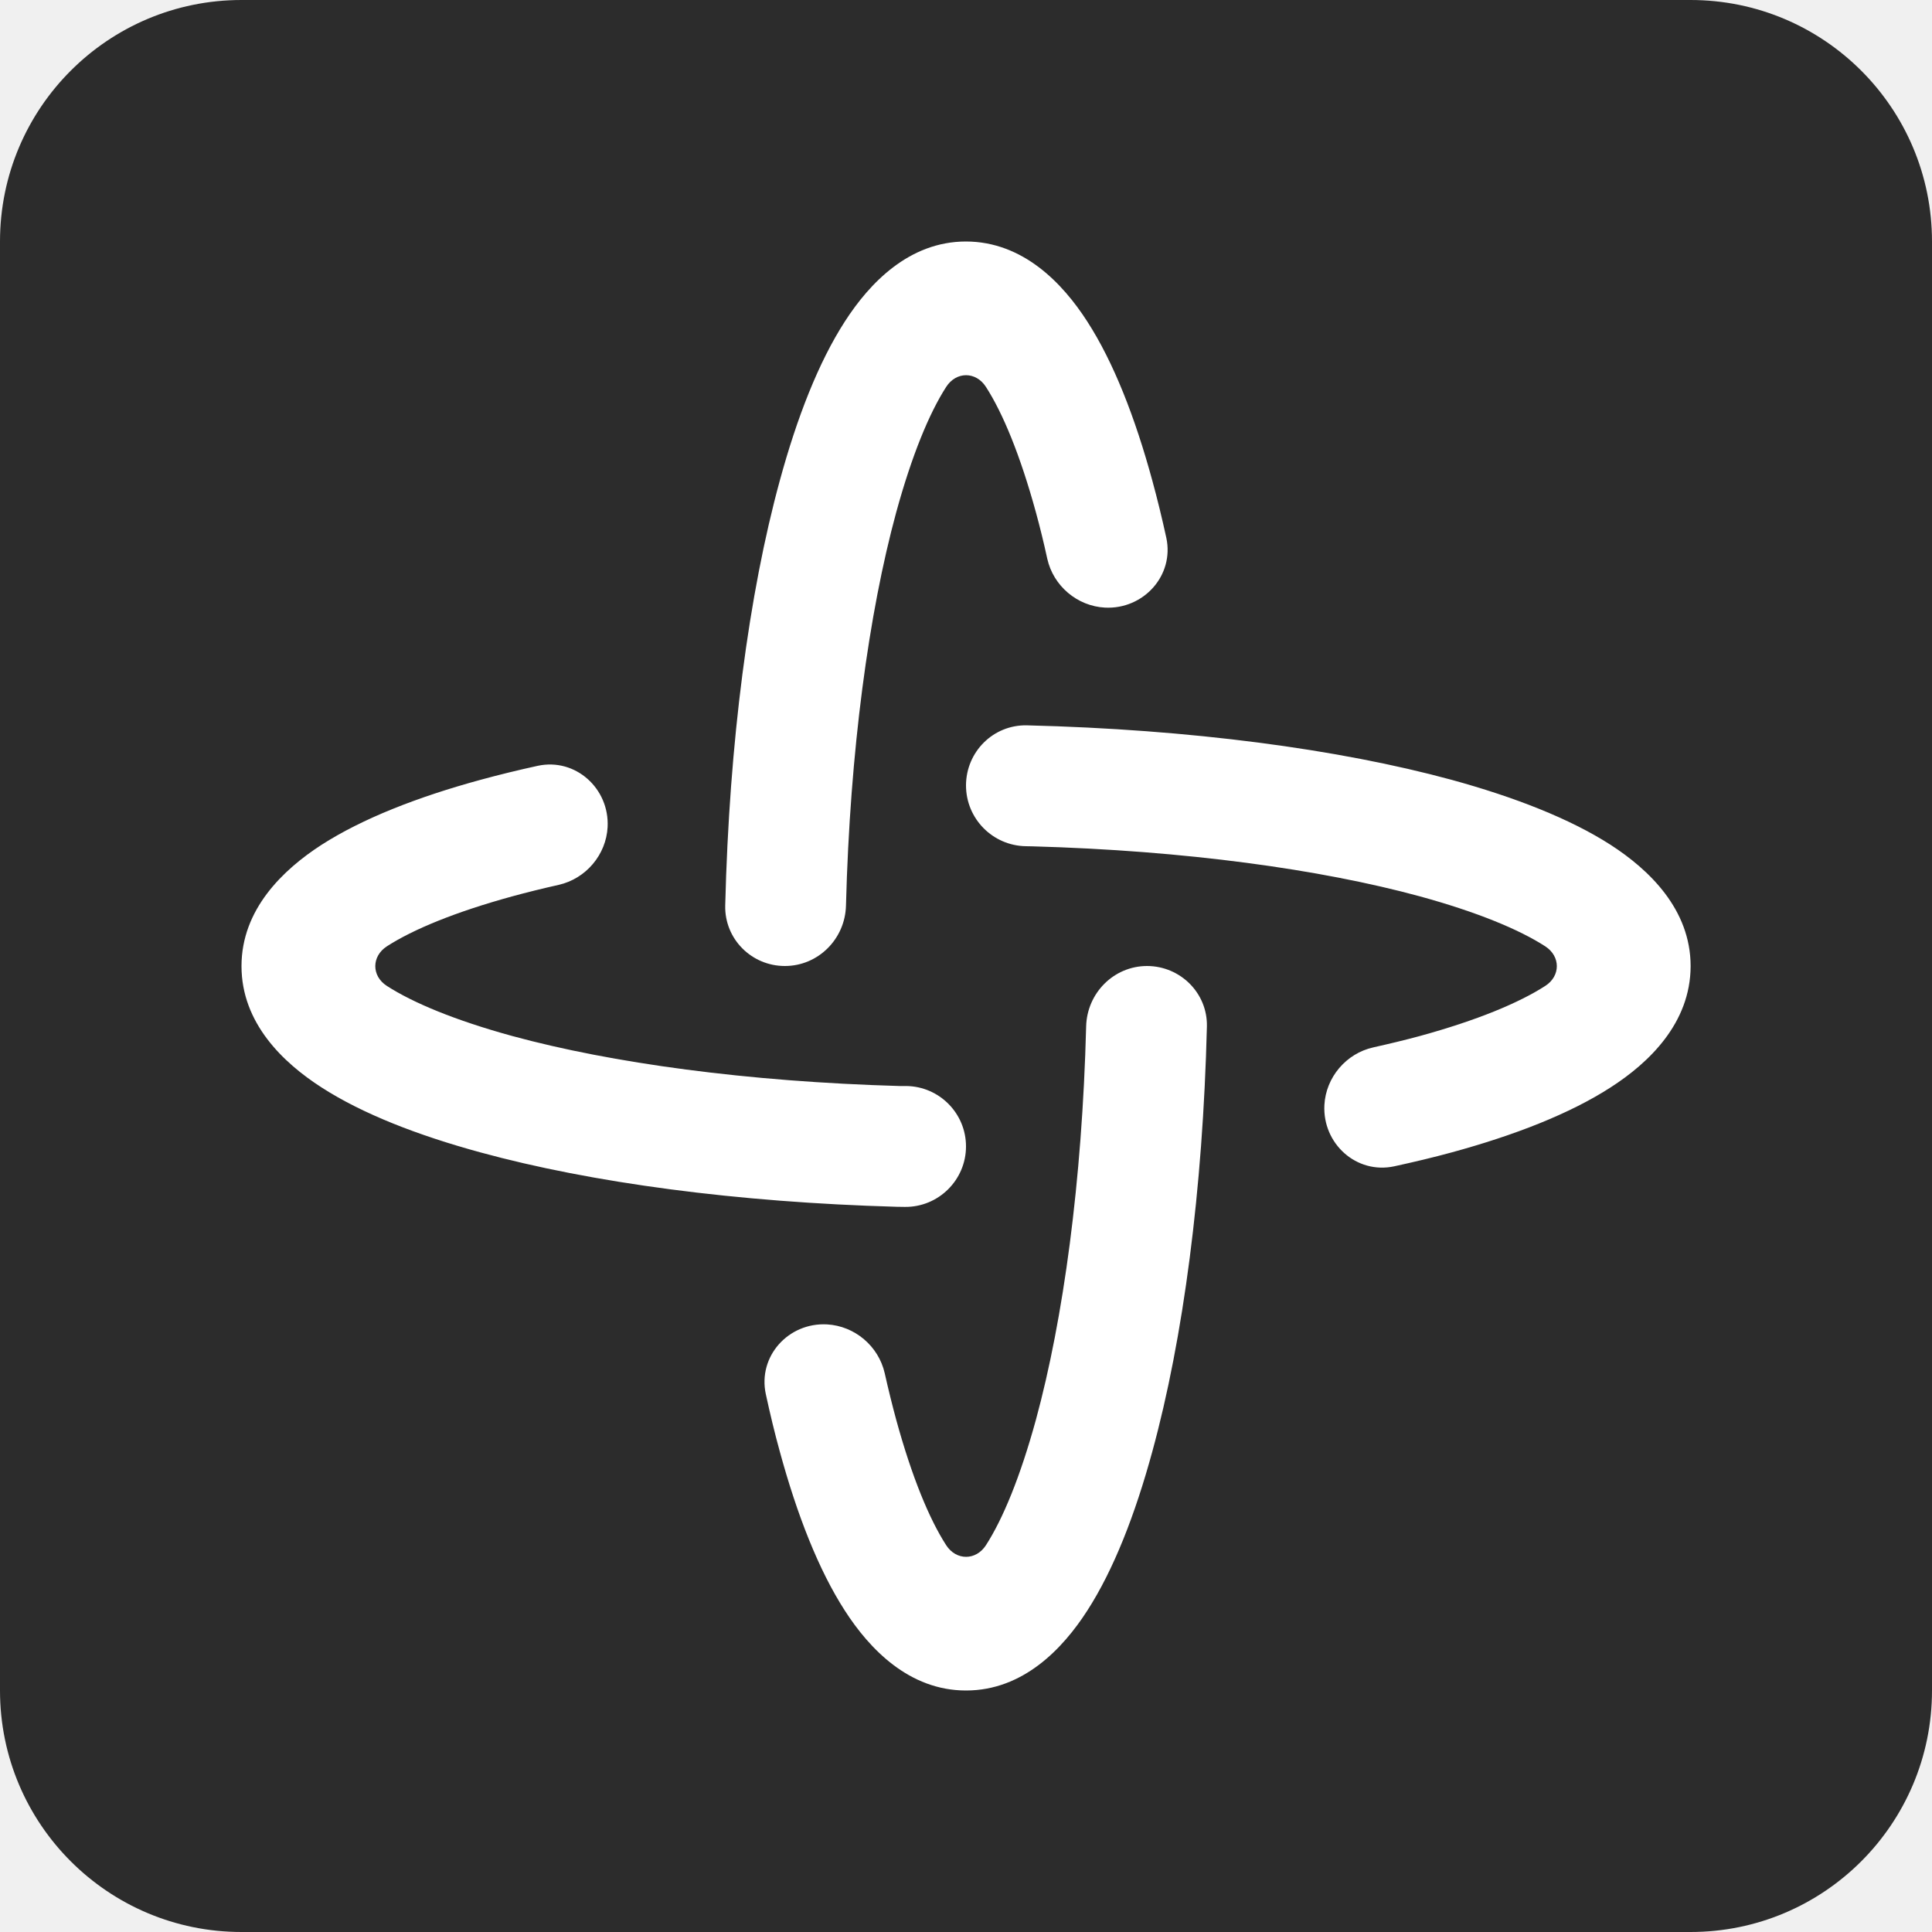
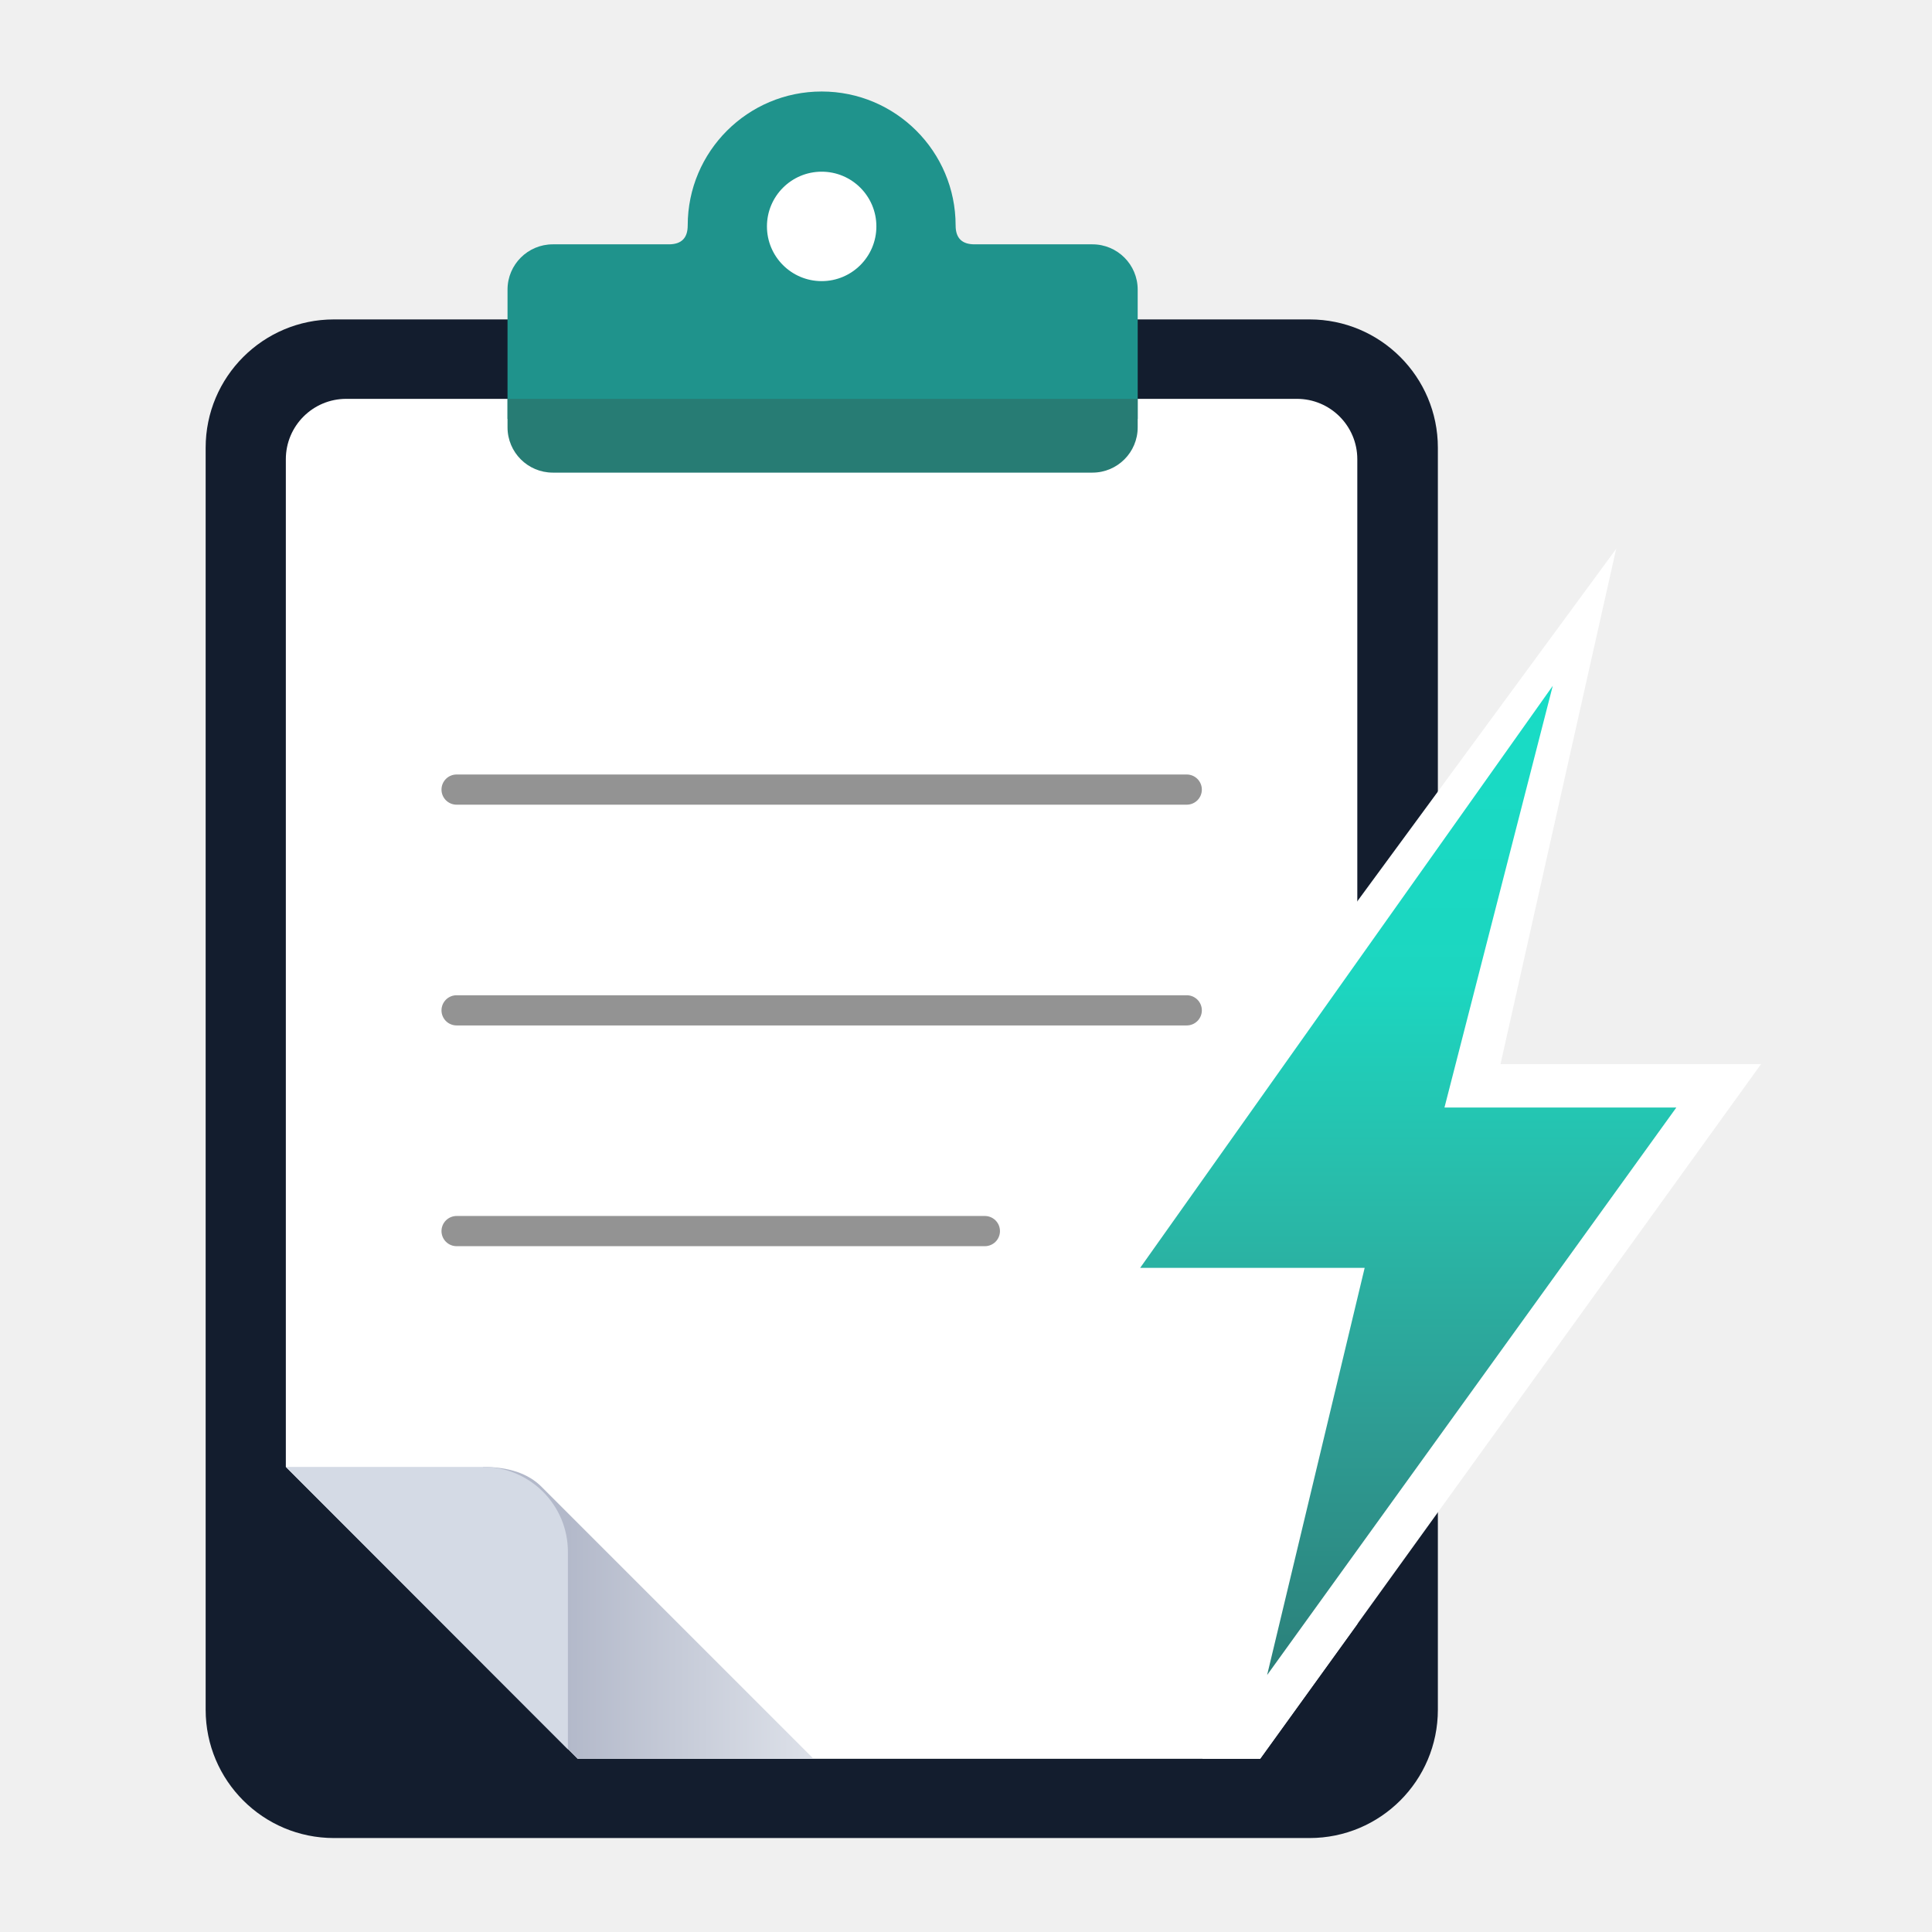
- <svg xmlns="http://www.w3.org/2000/svg" width="16" height="16" viewBox="0 0 16 16" fill="none">
-   <path d="M0 2C0 0.895 0.895 0 2 0H14C15.105 0 16 0.895 16 2V14C16 15.105 15.105 16 14 16H2C0.895 16 0 15.105 0 14V2Z" fill="#2C2C2C" />
-   <path d="M9.5 8C9.776 8.001 10.001 8.225 9.995 8.5C9.962 9.855 9.799 11.086 9.543 12.021C9.401 12.542 9.223 13 9.004 13.339C8.8 13.656 8.472 14 8 14C7.529 14 7.201 13.656 6.997 13.339C6.778 13 6.6 12.542 6.458 12.021C6.416 11.87 6.378 11.711 6.342 11.545C6.275 11.232 6.529 10.951 6.849 10.968C7.079 10.981 7.276 11.148 7.327 11.373C7.357 11.507 7.389 11.636 7.422 11.758C7.552 12.232 7.696 12.58 7.836 12.797C7.919 12.925 8.082 12.925 8.165 12.797C8.305 12.58 8.449 12.232 8.579 11.758C8.806 10.924 8.962 9.784 8.995 8.5C9.002 8.224 9.224 8 9.5 8ZM4.454 6.342C4.766 6.275 5.048 6.53 5.032 6.849C5.02 7.079 4.852 7.277 4.627 7.328C4.493 7.358 4.364 7.39 4.243 7.423C3.769 7.553 3.421 7.697 3.204 7.837C3.076 7.92 3.076 8.083 3.204 8.165C3.421 8.305 3.769 8.45 4.243 8.58C5.066 8.804 6.187 8.958 7.451 8.994H7.507C7.78 8.998 8 9.221 8 9.494C8 9.772 7.772 9.998 7.494 9.995L7.425 9.994C6.101 9.957 4.898 9.795 3.98 9.544C3.459 9.402 3.001 9.224 2.662 9.005C2.345 8.801 2 8.473 2 8.001C2 7.53 2.345 7.202 2.662 6.997C3.001 6.779 3.459 6.6 3.98 6.458C4.13 6.417 4.289 6.378 4.454 6.342ZM8.504 6.007C9.857 6.04 11.087 6.204 12.021 6.458C12.542 6.601 13 6.779 13.339 6.997C13.656 7.202 14.001 7.53 14.001 8.001C14 8.473 13.656 8.801 13.339 9.005C13 9.224 12.542 9.402 12.021 9.544C11.871 9.585 11.711 9.623 11.546 9.659C11.233 9.726 10.952 9.471 10.968 9.152C10.98 8.922 11.148 8.724 11.373 8.674C11.507 8.644 11.636 8.613 11.758 8.58C12.232 8.45 12.58 8.305 12.797 8.165C12.925 8.083 12.925 7.92 12.797 7.837C12.58 7.697 12.232 7.553 11.758 7.423C10.935 7.199 9.814 7.044 8.55 7.009L8.497 7.008C8.221 7.004 8 6.78 8 6.504C8.001 6.226 8.226 6.001 8.504 6.007ZM8 2C8.472 2.001 8.8 2.345 9.004 2.662C9.223 3.001 9.401 3.459 9.543 3.98C9.584 4.13 9.623 4.289 9.659 4.454C9.726 4.766 9.47 5.048 9.151 5.032C8.921 5.02 8.723 4.852 8.673 4.627C8.644 4.493 8.612 4.364 8.579 4.243C8.449 3.769 8.305 3.421 8.165 3.204C8.082 3.075 7.919 3.075 7.836 3.204C7.696 3.421 7.552 3.769 7.422 4.243C7.195 5.077 7.039 6.216 7.006 7.5C6.999 7.776 6.776 8 6.5 8C6.224 8 6 7.776 6.006 7.5C6.039 6.146 6.202 4.915 6.458 3.98C6.6 3.459 6.778 3.001 6.997 2.662C7.201 2.345 7.529 2 8 2Z" fill="white" />
+ <svg xmlns="http://www.w3.org/2000/svg" viewBox="0 0 1024 1024" width="1024" height="1024">
+   <defs>
+     <linearGradient id="bolt-grad-light" x1="0" y1="363.5" x2="0" y2="887.8" gradientUnits="userSpaceOnUse">
+       <stop offset="0" stop-color="#18DCC6" />
+       <stop offset=".3" stop-color="#1CD6C0" />
+       <stop offset=".5" stop-color="#28BDAB" />
+       <stop offset=".75" stop-color="#2E9C93" />
+       <stop offset="1" stop-color="#2B807A" />
+     </linearGradient>
+     <linearGradient id="fold-grad-light" x1="301" y1="0" x2="431.2" y2="0" gradientUnits="userSpaceOnUse">
+       <stop offset="0" stop-color="#B3B9CA" />
+       <stop offset="1" stop-color="#DDE1E9" />
+     </linearGradient>
+   </defs>
+   <path id="board" fill="#131D2E" d="M177 169.3H694.1A68 68 0 0 1 762.1 237.3V906.2A68 68 0 0 1 694.1 974.2H177A68 68 0 0 1 109 906.2V237.3A68 68 0 0 1 177 169.3Z" />
+   <path id="paper" fill="#FFFFFF" d="M183.5 211.4H687.4A32 32 0 0 1 719.4 243.4V860.8L667.9 932.2H306.2L151.5 777.5V243.4A32 32 0 0 1 183.5 211.4Z" />
+   <path id="fold-shade" fill="url(#fold-grad-light)" d="M256 777.5Q276.5 777.5 287 788L431.2 932.2H306.2L256 882Z" />
+   <path id="fold-flap" fill="#D4DAE5" d="M151.5 777.5H256A45 45 0 0 1 301 822.5V927.2Z" />
+   <path id="lines" fill="none" stroke="#939393" stroke-width="16" stroke-linecap="round" d="M242 418.5H629M242 535.5H629M242 652.5H522" />
+   <path id="bolt-outline" fill="#FFFFFF" d="M856.6 290.9 L559.8 695 L694.1 695 L637.3 932.2 L667.9 932.2 L933.4 564 L795.3 564Z" />
+   <path id="clip" fill="#1F938C" d="M269 222V153.5A24 24 0 0 1 293 129.5H354.5Q364.5 129.5 364.5 119.5A71 71 0 0 1 506.5 119.5Q506.5 129.5 516.5 129.5H579A24 24 0 0 1 603 153.5V222Z" />
+   <path id="clip-band" fill="#277C74" d="M269 211.4H603V226.5A24 24 0 0 1 579 250.5H293A24 24 0 0 1 269 226.5Z" />
+   <circle id="clip-hole" fill="#FFFFFF" cx="435.5" cy="120" r="29" />
+   <path id="bolt" fill="url(#bolt-grad-light)" d="M823 363.5 L604.3 672 L723.3 672 L671.6 887.8 L888.5 587 L765.6 587Z" />
</svg>
